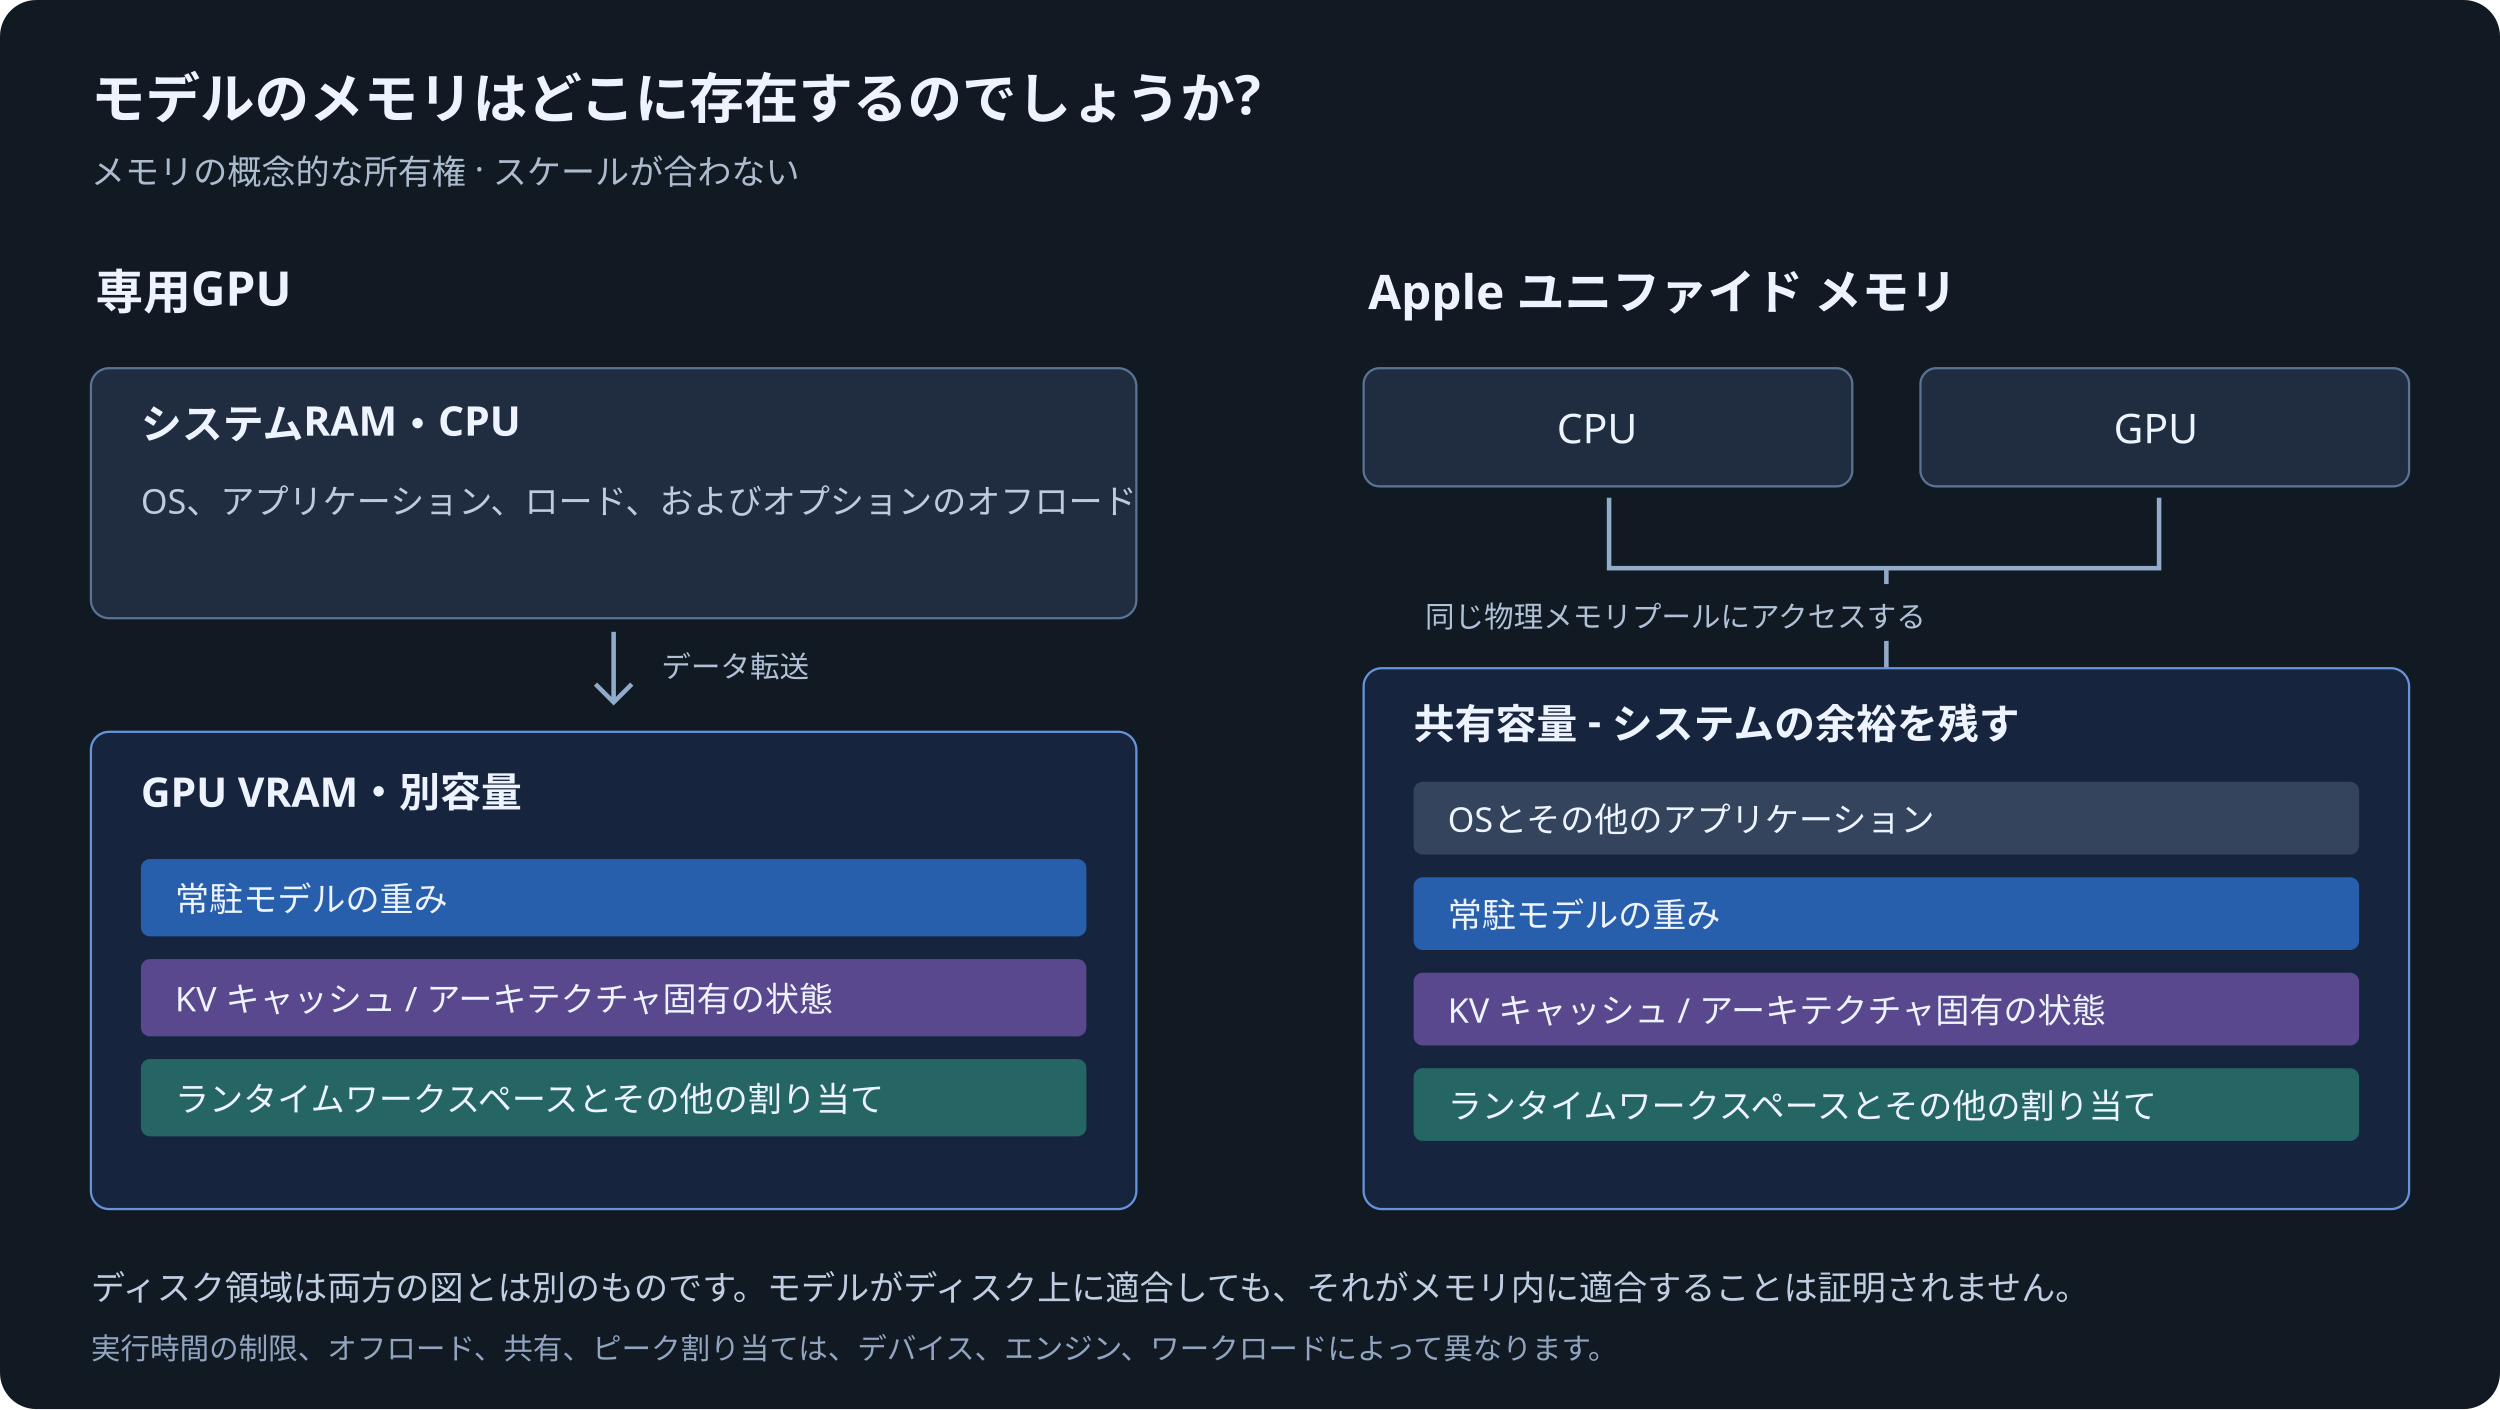
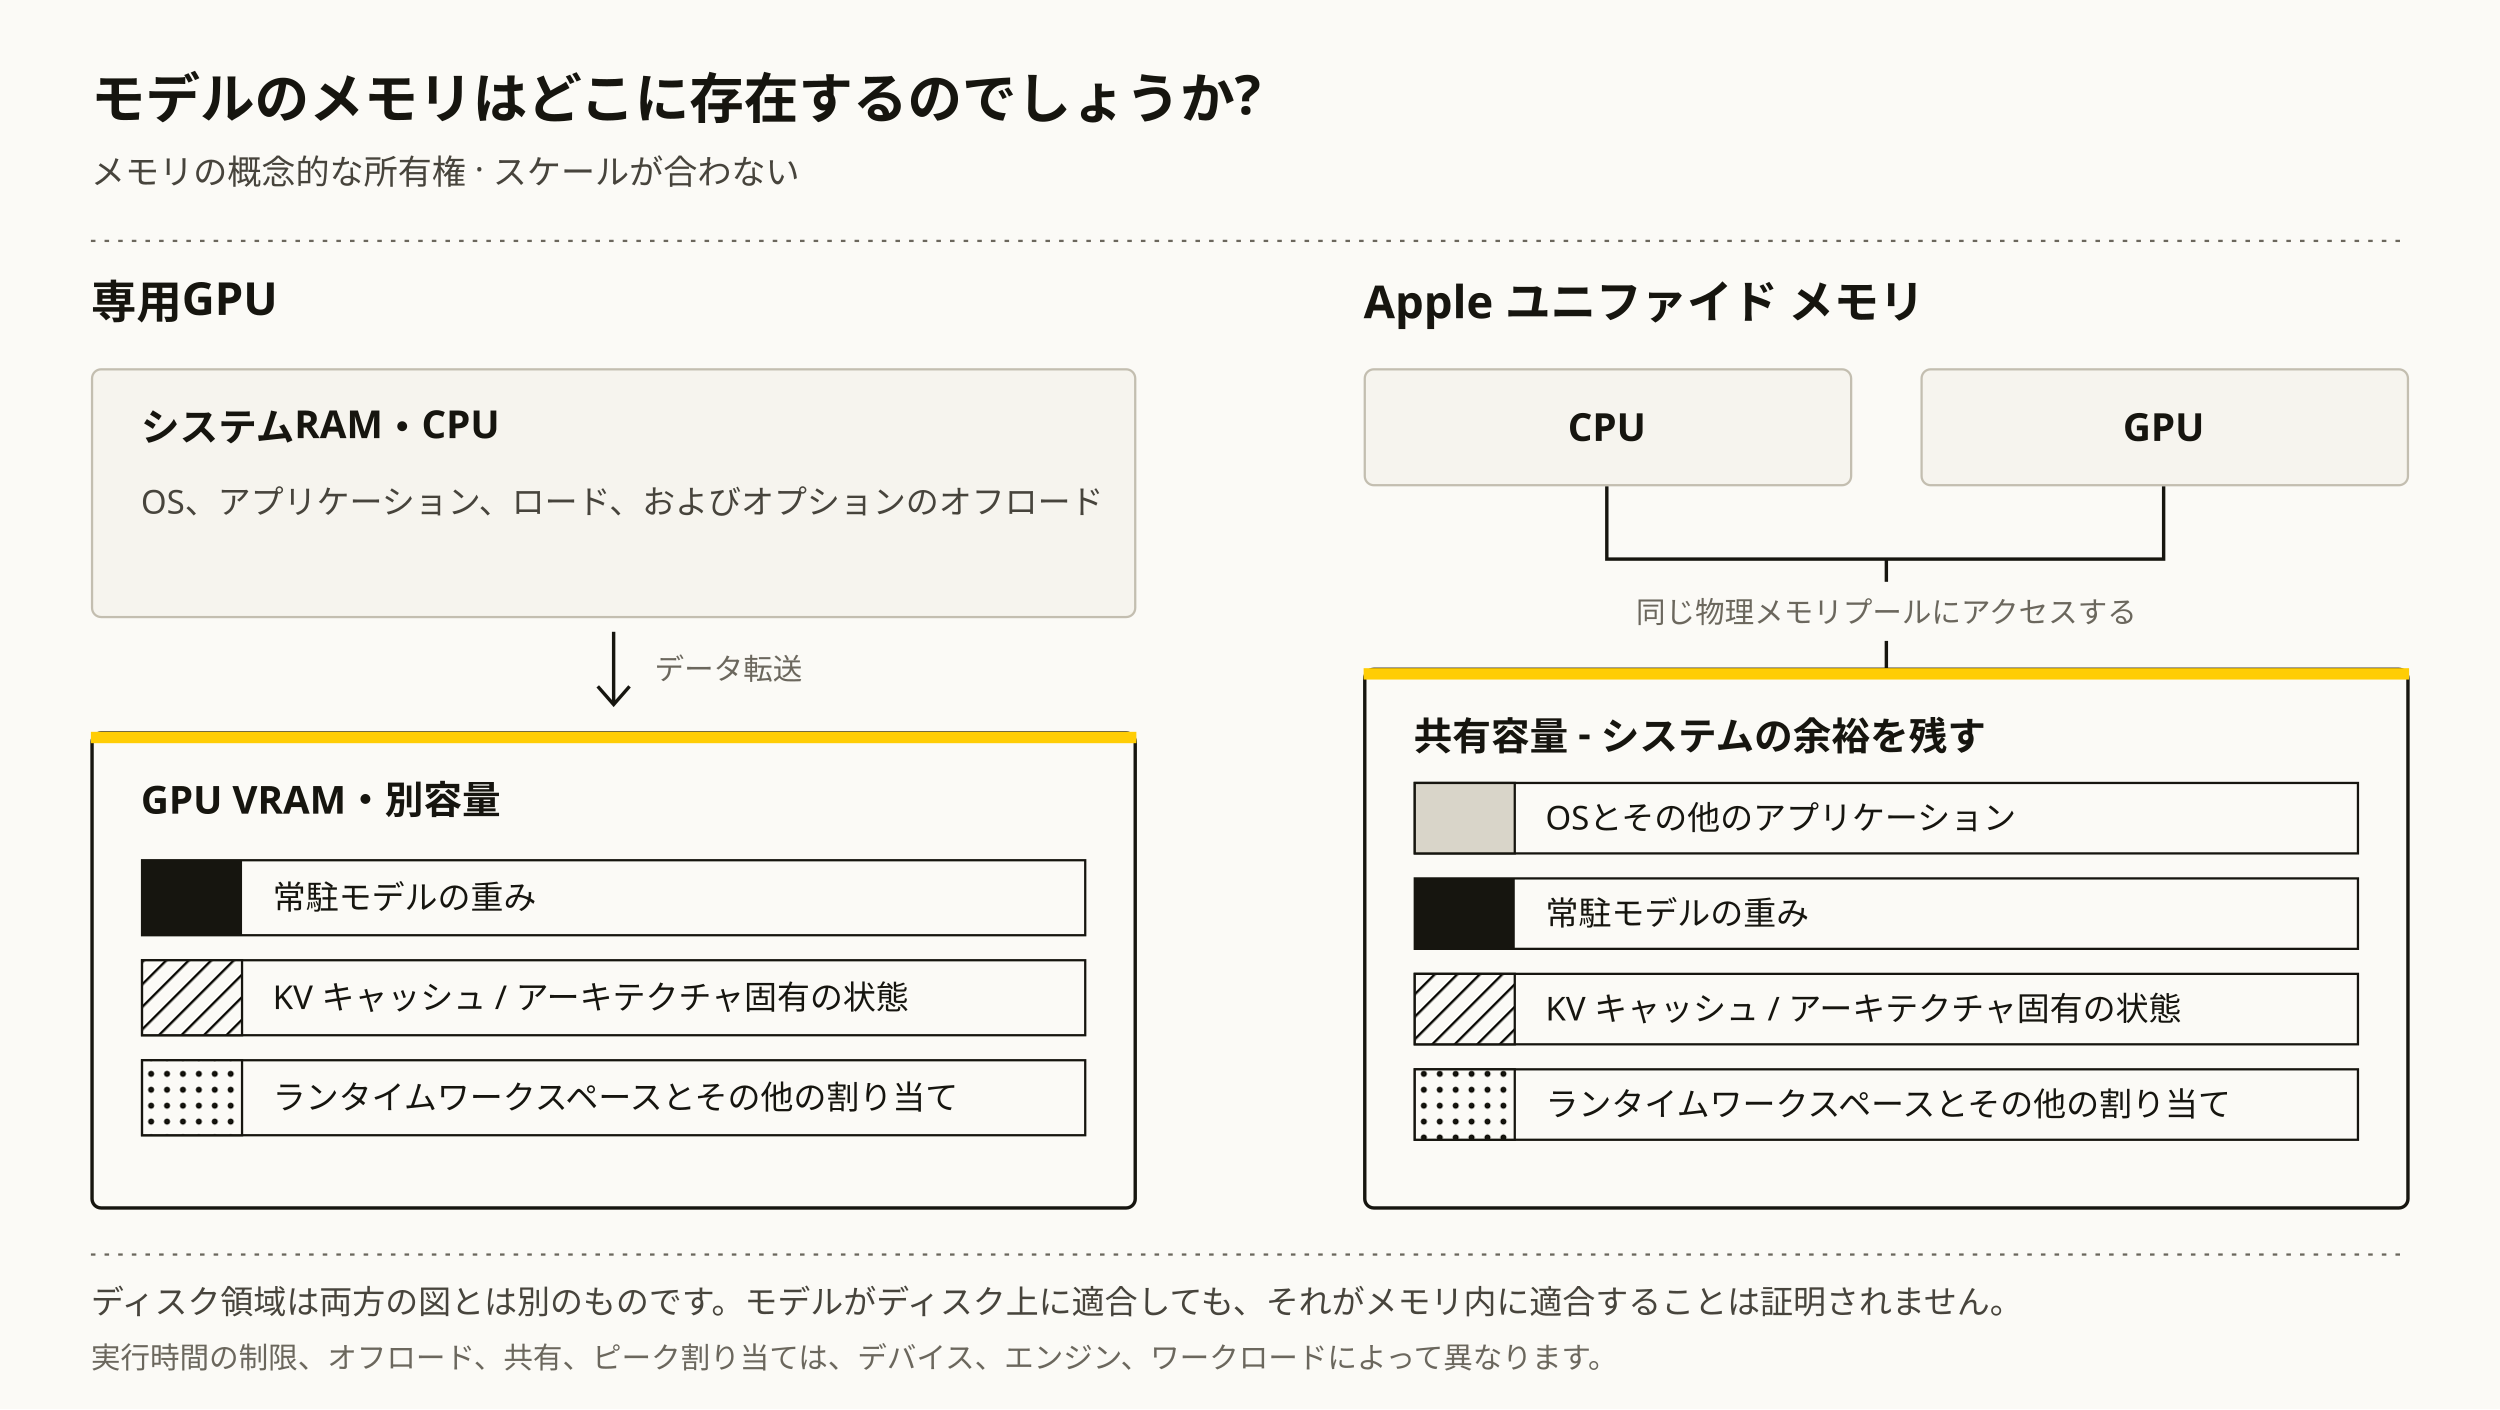
<svg xmlns="http://www.w3.org/2000/svg" width="1100" height="620" viewBox="0 0 1100 620" role="img" aria-labelledby="title desc">
-   <rect width="1100" height="620" rx="16" fill="#111923" />
-   <g font-family="system-ui,sans-serif" fill="#edf3ff">
-     <text x="40" y="52" font-size="24" font-weight="700">モデルのメモリはどこに存在するのでしょうか?</text>
-     <text x="40" y="81" font-size="15" fill="#acbbce">メモリの概念的な所有権 · スケールが合わない</text>
-     <text x="42" y="136" font-size="21" font-weight="650">専用GPU</text>
-     <text x="602" y="136" font-size="21" font-weight="650">Apple ユニファイド メモリ</text>
-     <rect x="40" y="162" width="460" height="110" rx="8" fill="#202d40" stroke="#5a7394" />
-     <text x="62" y="193" font-size="18" font-weight="650">システムRAM・CPU</text>
-     <text x="62" y="226" font-size="15" fill="#becae0">OS、アプリケーション、ロード、およびオプションのオフロード</text>
-     <path d="M270 278V309" stroke="#91abc9" stroke-width="2" />
-     <path d="m262 301 8 8 8-8" fill="none" stroke="#91abc9" stroke-width="2" />
-     <text x="291" y="298" font-size="13" fill="#afc0d7">データ転送</text>
-     <rect x="40" y="322" width="460" height="210" rx="8" fill="#16253d" stroke="#6793d9" />
-     <text x="62" y="355" font-size="18" font-weight="650">GPU VRAM・別容量</text>
-     <rect x="62" y="378" width="416" height="34" rx="4" fill="#275fac" />
-     <text x="77" y="401" font-size="15">常駐モデルの重み</text>
-     <rect x="62" y="422" width="416" height="34" rx="4" fill="#59488d" />
-     <text x="77" y="445" font-size="15">KV キャッシュ / アーキテクチャ固有の状態</text>
-     <rect x="62" y="466" width="416" height="34" rx="4" fill="#256665" />
-     <text x="77" y="489" font-size="15">ランタイムワークスペースとその他の割り当て</text>
-     <rect x="600" y="162" width="215" height="52" rx="7" fill="#202d40" stroke="#5a7394" />
-     <text x="685" y="195" font-size="18">CPU</text>
-     <rect x="845" y="162" width="215" height="52" rx="7" fill="#202d40" stroke="#5a7394" />
-     <text x="930" y="195" font-size="18">GPU</text>
-     <path d="M708 219V250H950V219M830 250V257M830 282V294" fill="none" stroke="#91abc9" stroke-width="2" />
-     <text x="627" y="276" font-size="13" fill="#afc0d7">同じ物理メモリプールにアクセスする</text>
-     <rect x="600" y="294" width="460" height="238" rx="8" fill="#16253d" stroke="#6793d9" />
-     <text x="622" y="325" font-size="18" font-weight="650">共有容量 - システムの余裕を残す</text>
-     <rect x="622" y="344" width="416" height="32" rx="4" fill="#35445d" />
-     <text x="637" y="366" font-size="15">OSとその他のアプリケーション</text>
-     <rect x="622" y="386" width="416" height="32" rx="4" fill="#275fac" />
-     <text x="637" y="408" font-size="15">常駐モデルの重み</text>
-     <rect x="622" y="428" width="416" height="32" rx="4" fill="#59488d" />
-     <text x="637" y="450" font-size="15">KV キャッシュ / アーキテクチャ固有の状態</text>
-     <rect x="622" y="470" width="416" height="32" rx="4" fill="#256665" />
-     <text x="637" y="492" font-size="15">ランタイムワークスペースとその他の割り当て</text>
-     <text x="40" y="572" font-size="15" fill="#bfcee2">ディスク領域は両方の図とは別のものです。モデルがディスク上に適合しても、それがメモリ内に適合することは証明されません。</text>
-     <text x="40" y="598" font-size="13" fill="#91a5c1">実行時間の制限、オフロード、共有、ピーク割り当ては、デバイス、エンジン、ワークロードによって異なります。</text>
-   </g>
+   <style>
+ .bg{fill:#fbfaf6}.ink,.t1{fill:#16150f}.t2{fill:#47443c}.t3{fill:#6b675d}.ln{fill:none;stroke:#16150f}.box{fill:#fbfaf6;stroke:#16150f}
+ .soft{fill:#f6f4ee;stroke:#c3beb0}.os{fill:#d9d5c9;stroke:#16150f}.rl{fill:none;stroke:#6b675d}.tape{fill:#ffcd05}
+ @media (prefers-color-scheme:dark){.bg{fill:#1a1a16}.ink,.t1{fill:#eeece4}.t2{fill:#bdb9ad}.t3{fill:#959186}.ln{stroke:#eeece4}.box{fill:#1a1a16;stroke:#eeece4}
+ .soft{fill:#1f1f1a;stroke:#45433b}.os{fill:#45433b;stroke:#eeece4}.rl{stroke:#959186}}
+ text{font-family:'Schibsted Grotesk Variable','Schibsted Grotesk',system-ui,-apple-system,'Segoe UI','Noto Sans',sans-serif}
+ </style>
+   <defs>
+     <pattern id="hatch" width="7" height="7" patternUnits="userSpaceOnUse" patternTransform="rotate(45)">
+       <rect width="7" height="7" class="bg" />
+       <path d="M0 0V7" class="ln" stroke-width="2.2" />
+     </pattern>
+     <pattern id="dots" width="7" height="7" patternUnits="userSpaceOnUse">
+       <rect width="7" height="7" class="bg" />
+       <circle cx="3.5" cy="3.5" r="1.35" class="ink" />
+     </pattern>
+   </defs>
+   <rect width="1100" height="620" class="bg" />
+   <text x="40" y="52" font-size="24" font-weight="700" class="t1" data-fit="1010" data-rtl-x="1060">モデルのメモリはどこに存在するのでしょうか?</text>
+   <text x="40" y="81" font-size="15" class="t2" data-fit="1010" data-rtl-x="1060">メモリの概念的な所有権 · スケールが合わない</text>
+   <path d="M40 106H1060" class="rl" stroke-dasharray="2 4" />
+   <text x="40" y="140" font-size="20" font-weight="650" class="t1" data-fit="460" data-rtl-x="500">専用GPU</text>
+   <text x="600" y="140" font-size="20" font-weight="650" class="t1" data-fit="460" data-rtl-x="1060">Apple ユニファイド メモリ</text>
+   <rect x="40.5" y="162.5" width="459" height="109" rx="4" class="soft" />
+   <text x="62" y="194" font-size="17" font-weight="650" class="t1" data-fit="416" data-rtl-x="478">システムRAM・CPU</text>
+   <text x="62" y="226" font-size="14.5" class="t2" data-fit="416" data-rtl-x="478" textLength="416" lengthAdjust="spacingAndGlyphs">OS、アプリケーション、ロード、およびオプションのオフロード</text>
+   <path d="M270 278V310M263 302l7 8 7-8" class="ln" stroke-width="1.5" />
+   <text x="288" y="299" font-size="13" class="t3" data-fit="200" data-rtl-x="252">データ転送</text>
+   <rect x="40.5" y="322.5" width="459" height="209" rx="4" class="box" stroke-width="1.5" />
+   <rect x="40" y="322" width="460" height="5" class="tape" />
+   <text x="62" y="358" font-size="17" font-weight="650" class="t1" data-fit="416" data-rtl-x="478">GPU VRAM・別容量</text>
+   <rect x="62.5" y="378.5" width="415" height="33" class="box" />
+   <rect x="62.5" y="378.5" width="44" height="33" class="ink" />
+   <text x="120" y="400" font-size="14.5" class="t1" data-fit="350" data-rtl-x="466">常駐モデルの重み</text>
+   <rect x="62.5" y="422.5" width="415" height="33" class="box" />
+   <rect x="62.5" y="422.5" width="44" height="33" fill="url(#hatch)" />
+   <rect x="62.5" y="422.5" width="44" height="33" class="ln" />
+   <text x="120" y="444" font-size="14.5" class="t1" data-fit="350" data-rtl-x="466">KV キャッシュ / アーキテクチャ固有の状態</text>
+   <rect x="62.5" y="466.5" width="415" height="33" class="box" />
+   <rect x="62.5" y="466.5" width="44" height="33" fill="url(#dots)" />
+   <rect x="62.5" y="466.5" width="44" height="33" class="ln" />
+   <text x="120" y="488" font-size="14.5" class="t1" data-fit="350" data-rtl-x="466">ランタイムワークスペースとその他の割り当て</text>
+   <rect x="600.5" y="162.5" width="214" height="51" rx="4" class="soft" />
+   <text x="707" y="194" font-size="17" font-weight="650" text-anchor="middle" class="t1">CPU</text>
+   <rect x="845.5" y="162.5" width="214" height="51" rx="4" class="soft" />
+   <text x="952" y="194" font-size="17" font-weight="650" text-anchor="middle" class="t1">GPU</text>
+   <path d="M707 214V246H952V214M830 246V256M830 282V294" class="ln" stroke-width="1.5" />
+   <text x="830" y="274" font-size="13" text-anchor="middle" class="t3" data-fit="440">同じ物理メモリプールにアクセスする</text>
+   <rect x="600.5" y="294.5" width="459" height="237" rx="4" class="box" stroke-width="1.5" />
+   <rect x="600" y="294" width="460" height="5" class="tape" />
+   <text x="622" y="330" font-size="17" font-weight="650" class="t1" data-fit="416" data-rtl-x="1038">共有容量 - システムの余裕を残す</text>
+   <rect x="622.5" y="344.5" width="415" height="31" class="box" />
+   <rect x="622.5" y="344.5" width="44" height="31" class="os" />
+   <text x="680" y="365" font-size="14.5" class="t1" data-fit="350" data-rtl-x="1026">OSとその他のアプリケーション</text>
+   <rect x="622.5" y="386.5" width="415" height="31" class="box" />
+   <rect x="622.5" y="386.5" width="44" height="31" class="ink" />
+   <text x="680" y="407" font-size="14.5" class="t1" data-fit="350" data-rtl-x="1026">常駐モデルの重み</text>
+   <rect x="622.5" y="428.5" width="415" height="31" class="box" />
+   <rect x="622.5" y="428.5" width="44" height="31" fill="url(#hatch)" />
+   <rect x="622.5" y="428.5" width="44" height="31" class="ln" />
+   <text x="680" y="449" font-size="14.5" class="t1" data-fit="350" data-rtl-x="1026">KV キャッシュ / アーキテクチャ固有の状態</text>
+   <rect x="622.5" y="470.5" width="415" height="31" class="box" />
+   <rect x="622.5" y="470.5" width="44" height="31" fill="url(#dots)" />
+   <rect x="622.5" y="470.5" width="44" height="31" class="ln" />
+   <text x="680" y="491" font-size="14.5" class="t1" data-fit="350" data-rtl-x="1026">ランタイムワークスペースとその他の割り当て</text>
+   <path d="M40 552H1060" class="rl" stroke-dasharray="2 4" />
+   <text x="40" y="578" font-size="14.5" class="t2" data-fit="1020" data-rtl-x="1060">ディスク領域は両方の図とは別のものです。モデルがディスク上に適合しても、それがメモリ内に適合することは証明されません。</text>
+   <text x="40" y="602" font-size="13" class="t3" data-fit="1020" data-rtl-x="1060">実行時間の制限、オフロード、共有、ピーク割り当ては、デバイス、エンジン、ワークロードによって異なります。</text>
</svg>
